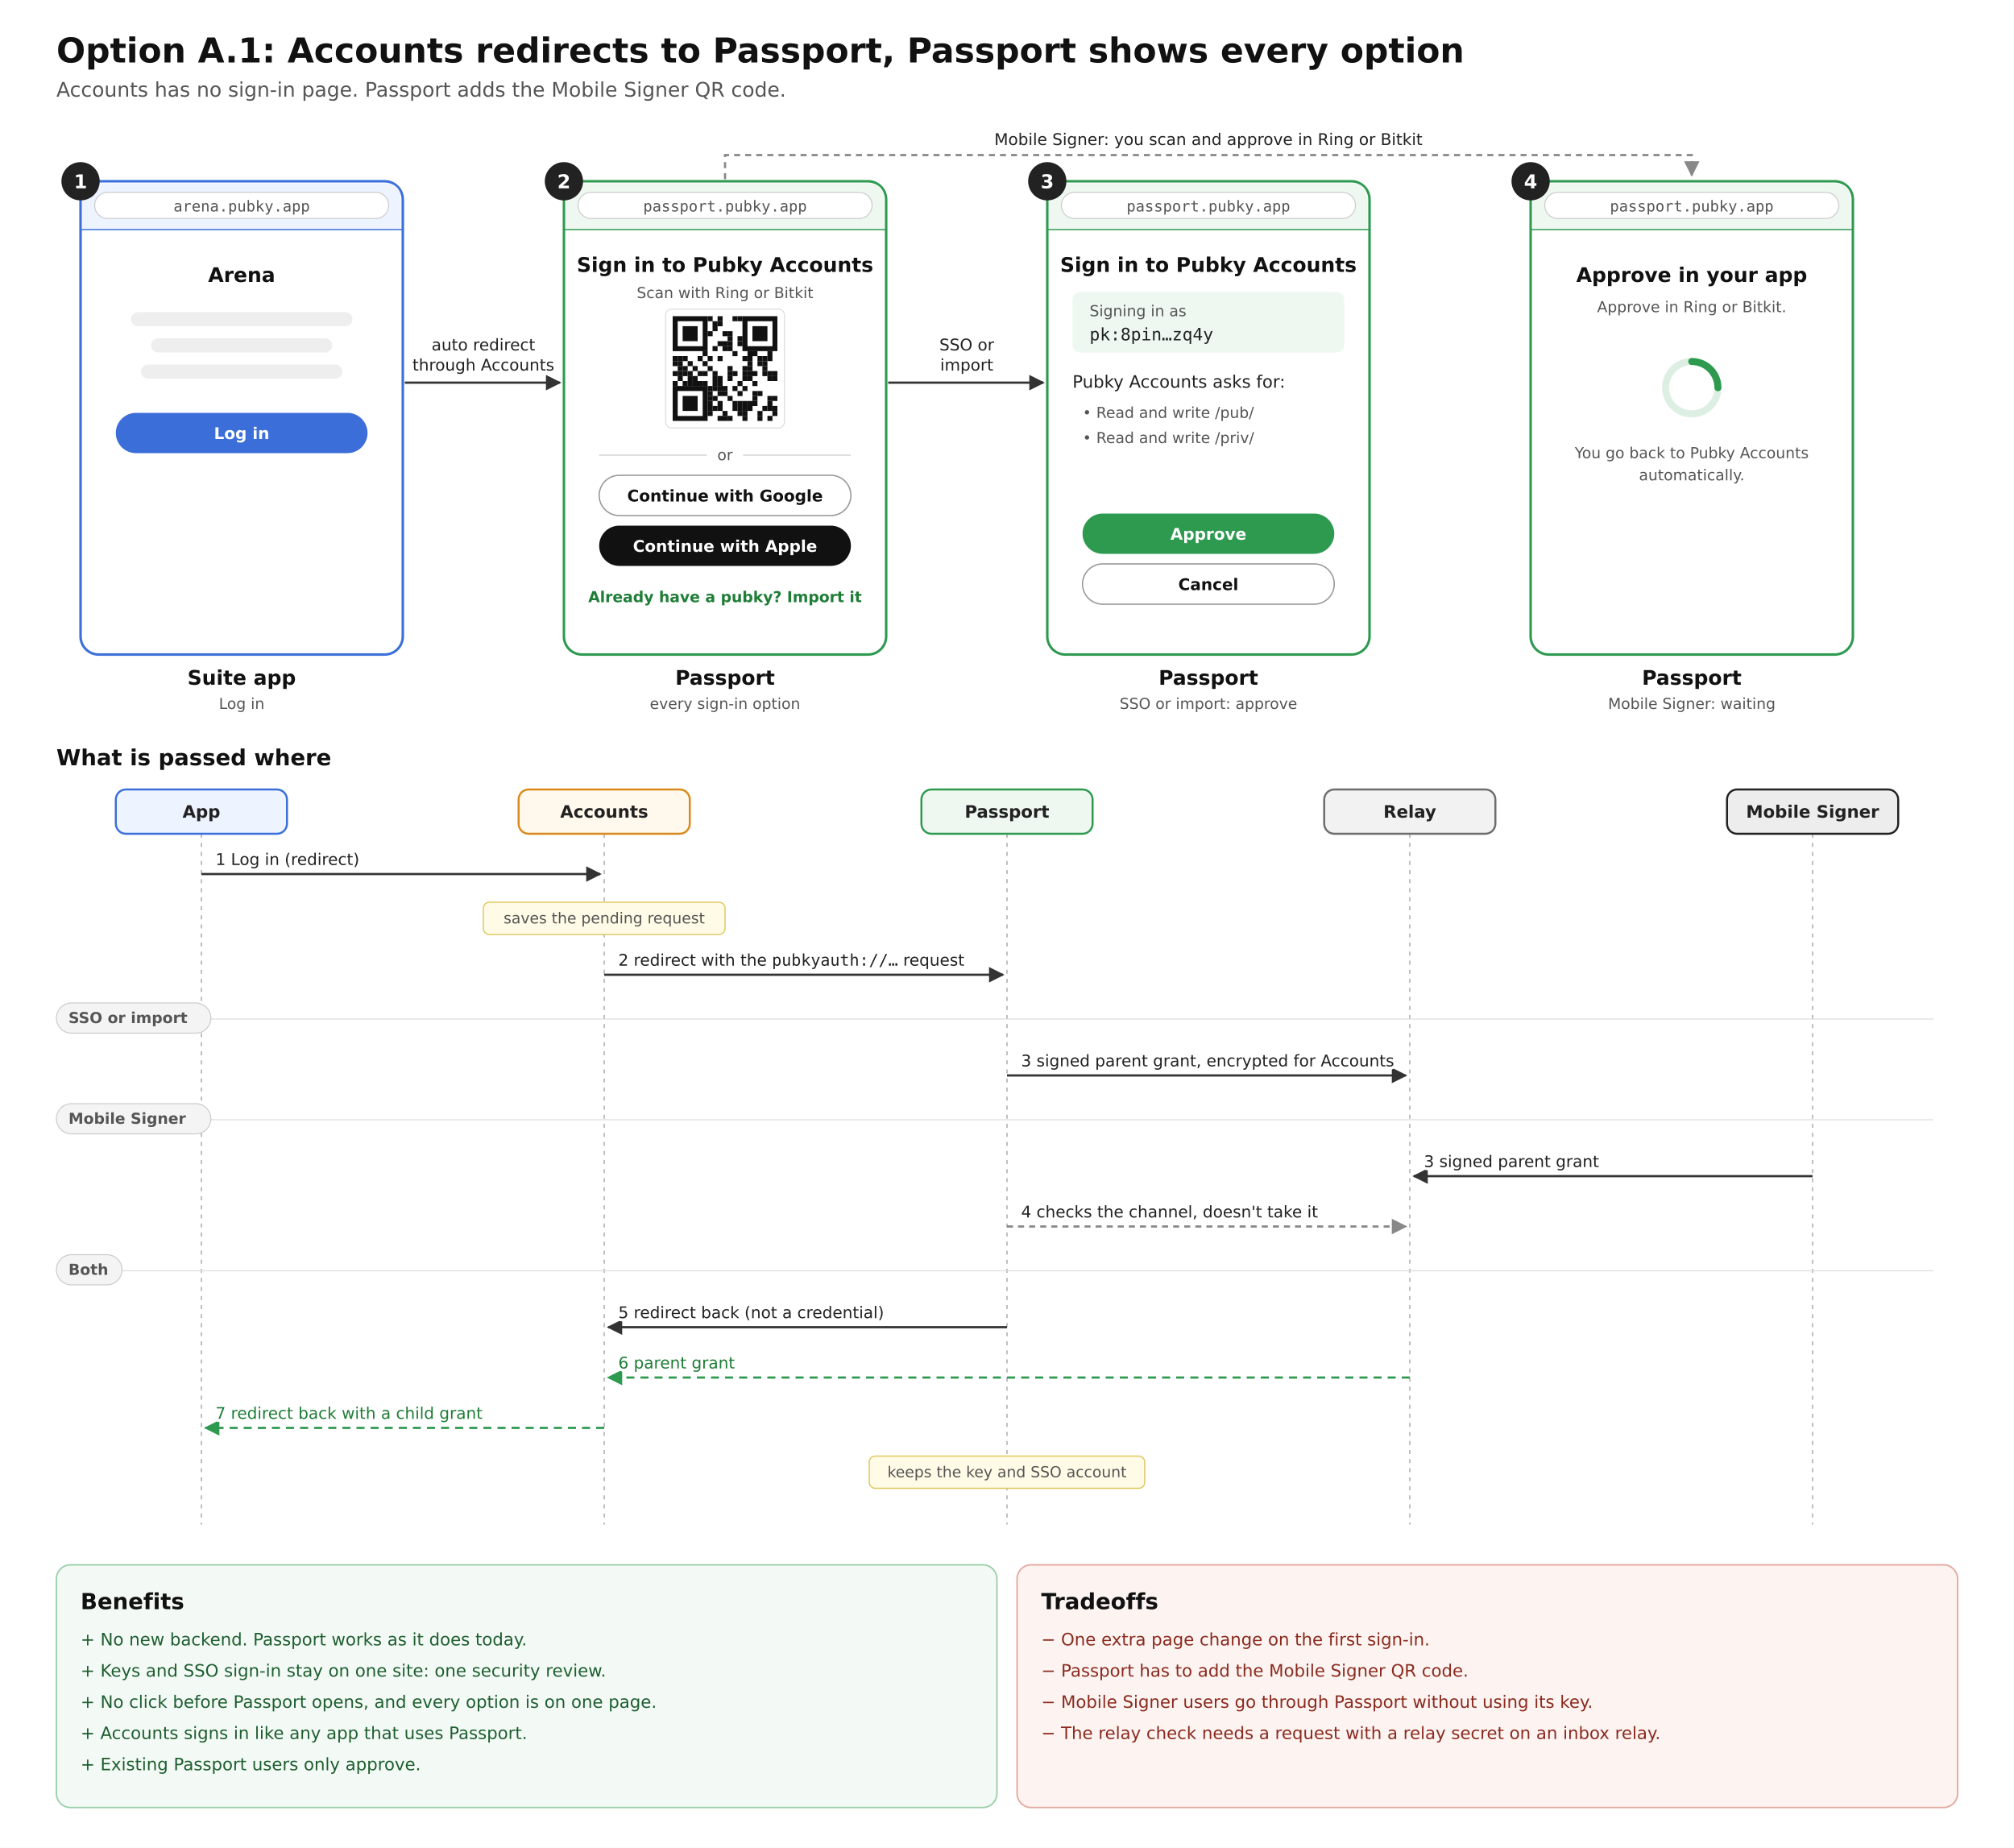
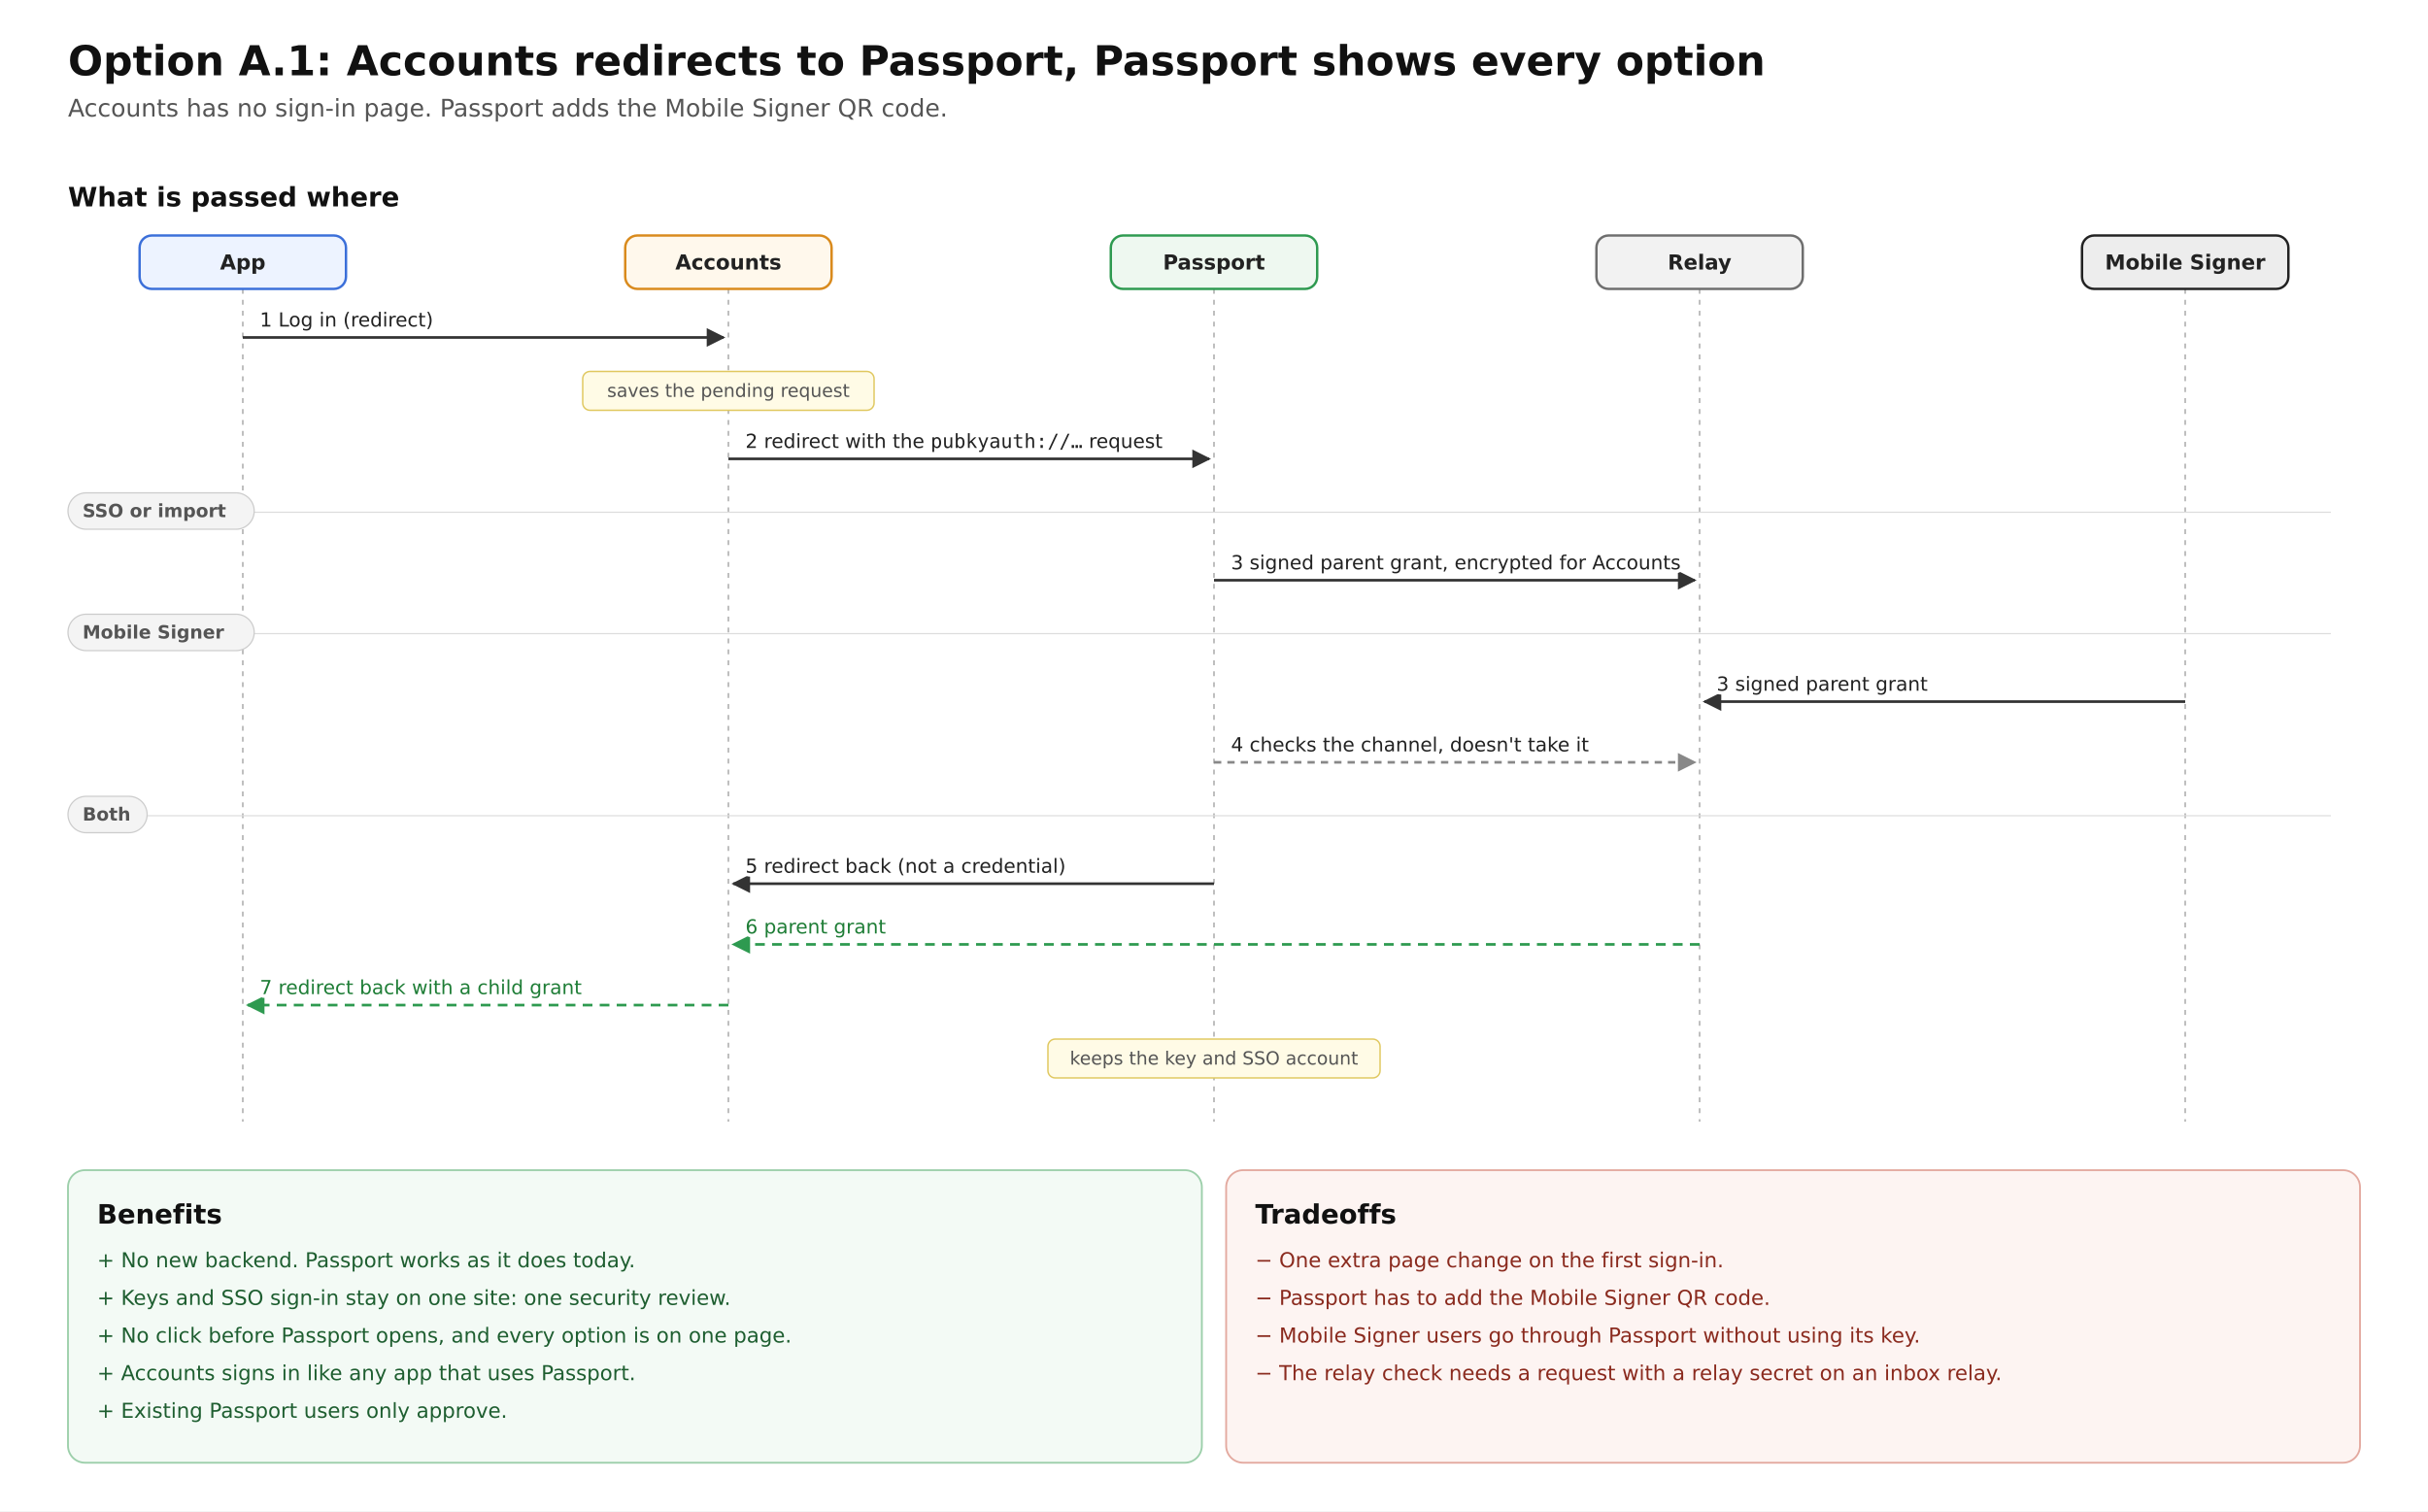
- <svg xmlns="http://www.w3.org/2000/svg" viewBox="0 0 2000 1835" width="2000" height="1835" font-family="DejaVu Sans, Verdana, sans-serif">
+ <svg xmlns="http://www.w3.org/2000/svg" viewBox="0 0 2000 1245" width="2000" height="1245" font-family="DejaVu Sans, Verdana, sans-serif">
  <defs>
    <marker id="dark" viewBox="0 0 10 10" refX="9" refY="5" markerWidth="7" markerHeight="7" orient="auto">
      <path d="M0,0 L10,5 L0,10 z" fill="#333" />
    </marker>
    <marker id="green" viewBox="0 0 10 10" refX="9" refY="5" markerWidth="7" markerHeight="7" orient="auto">
      <path d="M0,0 L10,5 L0,10 z" fill="#2E9A50" />
    </marker>
    <marker id="grey" viewBox="0 0 10 10" refX="9" refY="5" markerWidth="7" markerHeight="7" orient="auto">
      <path d="M0,0 L10,5 L0,10 z" fill="#888" />
    </marker>
    <style>
.solid{stroke:#333;stroke-width:2.2;fill:none;marker-end:url(#dark)}
.dash{stroke:#2E9A50;stroke-width:2.2;fill:none;stroke-dasharray:8 6;marker-end:url(#green)}
.opt{stroke:#888;stroke-width:2.2;fill:none;stroke-dasharray:6 5;marker-end:url(#grey)}
.life{stroke:#bbb;stroke-width:1.5;stroke-dasharray:4 5}
.title{font-weight:bold;font-size:34px;fill:#111}
.sub{font-size:20px;fill:#555}
.sec{font-weight:bold;font-size:22px;fill:#111}
.h{font-weight:bold;font-size:20px;fill:#111}
.b{font-size:17px;fill:#222}
.cap{font-size:15px;fill:#555}
.lbl{font-size:16px;fill:#222;paint-order:stroke;stroke:#fff;stroke-width:6px;stroke-linejoin:round}
.lblg{font-size:16px;fill:#1E7D36;paint-order:stroke;stroke:#fff;stroke-width:6px;stroke-linejoin:round}
.num{font-weight:bold}
.link{font-size:15px;fill:#1E7D36;font-weight:bold}
.mono{font-family:"DejaVu Sans Mono",monospace}
.pro{font-size:17px;fill:#1E5E30}
.con{font-size:17px;fill:#8A2A1E}
</style>
  </defs>
-   <rect width="2000" height="1835" fill="#fff" />
+   <rect width="2000" height="1245" fill="#fff" />
  <text x="56" y="62" class="title">Option A.1: Accounts redirects to Passport, Passport shows every option</text>
  <text x="56" y="96" class="sub">Accounts has no sign-in page. Passport adds the Mobile Signer QR code.</text>
-   <rect x="80" y="180" width="320" height="470" rx="18" fill="#fff" stroke="#3B6FD9" stroke-width="2.5" />
-   <path d="M82,228 V198 Q82,182 98,182 H382 Q398,182 398,198 V228 Z" fill="#EDF3FF" />
-   <line x1="80" y1="228" x2="400" y2="228" stroke="#3B6FD9" stroke-width="1.2" />
-   <rect x="94" y="191" width="292" height="26" rx="13" fill="#fff" stroke="#ccc" stroke-width="1" />
-   <text x="240.0" y="210" class="cap mono" text-anchor="middle">arena.pubky.app</text>
-   <circle cx="80" cy="180" r="19" fill="#222" />
-   <text x="80" y="187" font-size="19" font-weight="bold" fill="#fff" text-anchor="middle">1</text>
-   <text x="240.0" y="680" class="h" text-anchor="middle">Suite app</text>
-   <text x="240.0" y="704" class="cap" text-anchor="middle">Log in</text>
-   <text x="240.0" y="280" class="h" text-anchor="middle">Arena</text>
-   <rect x="130.0" y="310" width="220.0" height="14" rx="7" fill="#EEE" stroke="#EEE" stroke-width="0" />
-   <rect x="150.0" y="336" width="180.0" height="14" rx="7" fill="#EEE" stroke="#EEE" stroke-width="0" />
-   <rect x="140.0" y="362" width="200.0" height="14" rx="7" fill="#EEE" stroke="#EEE" stroke-width="0" />
-   <rect x="115.0" y="410" width="250.0" height="40" rx="20" fill="#3B6ED8" stroke="#3B6ED8" stroke-width="0" />
-   <text x="240.0" y="436" font-size="16" font-weight="bold" fill="#fff" text-anchor="middle">Log in</text>
-   <rect x="560" y="180" width="320" height="470" rx="18" fill="#fff" stroke="#2E9A50" stroke-width="2.5" />
-   <path d="M562,228 V198 Q562,182 578,182 H862 Q878,182 878,198 V228 Z" fill="#EEF8F0" />
-   <line x1="560" y1="228" x2="880" y2="228" stroke="#2E9A50" stroke-width="1.2" />
-   <rect x="574" y="191" width="292" height="26" rx="13" fill="#fff" stroke="#ccc" stroke-width="1" />
-   <text x="720.0" y="210" class="cap mono" text-anchor="middle">passport.pubky.app</text>
-   <circle cx="560" cy="180" r="19" fill="#222" />
-   <text x="560" y="187" font-size="19" font-weight="bold" fill="#fff" text-anchor="middle">2</text>
-   <text x="720.0" y="680" class="h" text-anchor="middle">Passport</text>
-   <text x="720.0" y="704" class="cap" text-anchor="middle">every sign-in option</text>
-   <text x="720.0" y="270" class="h" text-anchor="middle">Sign in to Pubky Accounts</text>
-   <text x="720.0" y="296" class="cap" text-anchor="middle">Scan with Ring or Bitkit</text>
-   <rect x="661.0" y="307" width="118.0" height="118" rx="6" fill="#fff" stroke="#ddd" stroke-width="1" />
-   <rect x="702.7" y="314.0" width="5.0" height="5.0" fill="#111" />
-   <rect x="712.6" y="314.0" width="5.0" height="5.0" fill="#111" />
-   <rect x="727.4" y="314.0" width="5.0" height="5.0" fill="#111" />
-   <rect x="732.4" y="314.0" width="5.0" height="5.0" fill="#111" />
-   <rect x="707.6" y="319.0" width="5.0" height="5.0" fill="#111" />
-   <rect x="712.6" y="319.0" width="5.0" height="5.0" fill="#111" />
-   <rect x="707.6" y="323.9" width="5.0" height="5.0" fill="#111" />
-   <rect x="702.7" y="328.9" width="5.0" height="5.0" fill="#111" />
-   <rect x="717.5" y="328.9" width="5.0" height="5.0" fill="#111" />
-   <rect x="722.5" y="328.9" width="5.0" height="5.0" fill="#111" />
-   <rect x="722.5" y="333.8" width="5.0" height="5.0" fill="#111" />
-   <rect x="732.4" y="333.8" width="5.0" height="5.0" fill="#111" />
-   <rect x="712.6" y="338.8" width="5.0" height="5.0" fill="#111" />
-   <rect x="717.5" y="338.8" width="5.0" height="5.0" fill="#111" />
-   <rect x="722.5" y="338.8" width="5.0" height="5.0" fill="#111" />
-   <rect x="732.4" y="338.8" width="5.0" height="5.0" fill="#111" />
-   <rect x="707.6" y="343.7" width="5.0" height="5.0" fill="#111" />
-   <rect x="717.5" y="343.7" width="5.0" height="5.0" fill="#111" />
-   <rect x="722.5" y="343.7" width="5.0" height="5.0" fill="#111" />
-   <rect x="697.7" y="348.7" width="5.0" height="5.0" fill="#111" />
-   <rect x="727.4" y="348.7" width="5.0" height="5.0" fill="#111" />
-   <rect x="742.3" y="348.7" width="5.0" height="5.0" fill="#111" />
-   <rect x="747.2" y="348.7" width="5.0" height="5.0" fill="#111" />
-   <rect x="762.1" y="348.7" width="5.0" height="5.0" fill="#111" />
-   <rect x="668.0" y="353.6" width="5.0" height="5.0" fill="#111" />
-   <rect x="673.0" y="353.6" width="5.0" height="5.0" fill="#111" />
-   <rect x="677.9" y="353.6" width="5.0" height="5.0" fill="#111" />
-   <rect x="692.8" y="353.6" width="5.0" height="5.0" fill="#111" />
-   <rect x="702.7" y="353.6" width="5.0" height="5.0" fill="#111" />
-   <rect x="712.6" y="353.6" width="5.0" height="5.0" fill="#111" />
-   <rect x="737.3" y="353.6" width="5.0" height="5.0" fill="#111" />
-   <rect x="742.3" y="353.6" width="5.0" height="5.0" fill="#111" />
-   <rect x="752.2" y="353.6" width="5.0" height="5.0" fill="#111" />
-   <rect x="757.1" y="353.6" width="5.0" height="5.0" fill="#111" />
-   <rect x="762.1" y="353.6" width="5.0" height="5.0" fill="#111" />
-   <rect x="668.0" y="358.6" width="5.0" height="5.0" fill="#111" />
-   <rect x="673.0" y="358.6" width="5.0" height="5.0" fill="#111" />
-   <rect x="682.9" y="358.6" width="5.0" height="5.0" fill="#111" />
-   <rect x="697.7" y="358.6" width="5.0" height="5.0" fill="#111" />
-   <rect x="742.3" y="358.6" width="5.0" height="5.0" fill="#111" />
-   <rect x="752.2" y="358.6" width="5.0" height="5.0" fill="#111" />
-   <rect x="757.1" y="358.6" width="5.0" height="5.0" fill="#111" />
-   <rect x="673.0" y="363.5" width="5.0" height="5.0" fill="#111" />
-   <rect x="677.9" y="363.5" width="5.0" height="5.0" fill="#111" />
-   <rect x="687.8" y="363.5" width="5.0" height="5.0" fill="#111" />
-   <rect x="702.7" y="363.5" width="5.0" height="5.0" fill="#111" />
-   <rect x="722.5" y="363.5" width="5.0" height="5.0" fill="#111" />
-   <rect x="737.3" y="363.5" width="5.0" height="5.0" fill="#111" />
-   <rect x="742.3" y="363.5" width="5.0" height="5.0" fill="#111" />
-   <rect x="757.1" y="363.5" width="5.0" height="5.0" fill="#111" />
-   <rect x="668.0" y="368.5" width="5.0" height="5.0" fill="#111" />
-   <rect x="673.0" y="368.5" width="5.0" height="5.0" fill="#111" />
-   <rect x="677.9" y="368.5" width="5.0" height="5.0" fill="#111" />
-   <rect x="682.9" y="368.5" width="5.0" height="5.0" fill="#111" />
-   <rect x="692.8" y="368.5" width="5.0" height="5.0" fill="#111" />
-   <rect x="697.7" y="368.5" width="5.0" height="5.0" fill="#111" />
-   <rect x="707.6" y="368.5" width="5.0" height="5.0" fill="#111" />
-   <rect x="722.5" y="368.5" width="5.0" height="5.0" fill="#111" />
-   <rect x="727.4" y="368.5" width="5.0" height="5.0" fill="#111" />
-   <rect x="737.3" y="368.5" width="5.0" height="5.0" fill="#111" />
-   <rect x="742.3" y="368.5" width="5.0" height="5.0" fill="#111" />
-   <rect x="747.2" y="368.5" width="5.0" height="5.0" fill="#111" />
-   <rect x="757.1" y="368.5" width="5.0" height="5.0" fill="#111" />
-   <rect x="762.1" y="368.5" width="5.0" height="5.0" fill="#111" />
-   <rect x="767.0" y="368.5" width="5.0" height="5.0" fill="#111" />
-   <rect x="673.0" y="373.4" width="5.0" height="5.0" fill="#111" />
-   <rect x="682.9" y="373.4" width="5.0" height="5.0" fill="#111" />
-   <rect x="687.8" y="373.4" width="5.0" height="5.0" fill="#111" />
-   <rect x="707.6" y="373.4" width="5.0" height="5.0" fill="#111" />
-   <rect x="712.6" y="373.4" width="5.0" height="5.0" fill="#111" />
-   <rect x="722.5" y="373.4" width="5.0" height="5.0" fill="#111" />
-   <rect x="737.3" y="373.4" width="5.0" height="5.0" fill="#111" />
-   <rect x="742.3" y="373.4" width="5.0" height="5.0" fill="#111" />
-   <rect x="762.1" y="373.4" width="5.0" height="5.0" fill="#111" />
-   <rect x="767.0" y="373.4" width="5.0" height="5.0" fill="#111" />
-   <rect x="668.0" y="378.4" width="5.0" height="5.0" fill="#111" />
-   <rect x="677.9" y="378.4" width="5.0" height="5.0" fill="#111" />
-   <rect x="682.9" y="378.4" width="5.0" height="5.0" fill="#111" />
-   <rect x="687.8" y="378.4" width="5.0" height="5.0" fill="#111" />
-   <rect x="692.8" y="378.4" width="5.0" height="5.0" fill="#111" />
-   <rect x="697.7" y="378.4" width="5.0" height="5.0" fill="#111" />
-   <rect x="707.6" y="378.4" width="5.0" height="5.0" fill="#111" />
-   <rect x="712.6" y="378.4" width="5.0" height="5.0" fill="#111" />
-   <rect x="732.4" y="378.4" width="5.0" height="5.0" fill="#111" />
-   <rect x="747.2" y="378.4" width="5.0" height="5.0" fill="#111" />
-   <rect x="702.7" y="383.3" width="5.0" height="5.0" fill="#111" />
-   <rect x="707.6" y="383.3" width="5.0" height="5.0" fill="#111" />
-   <rect x="712.6" y="383.3" width="5.0" height="5.0" fill="#111" />
-   <rect x="717.5" y="383.3" width="5.0" height="5.0" fill="#111" />
-   <rect x="727.4" y="383.3" width="5.0" height="5.0" fill="#111" />
-   <rect x="737.3" y="383.3" width="5.0" height="5.0" fill="#111" />
-   <rect x="702.7" y="388.3" width="5.0" height="5.0" fill="#111" />
-   <rect x="712.6" y="388.3" width="5.0" height="5.0" fill="#111" />
-   <rect x="717.5" y="388.3" width="5.0" height="5.0" fill="#111" />
-   <rect x="732.4" y="388.3" width="5.0" height="5.0" fill="#111" />
-   <rect x="747.2" y="388.3" width="5.0" height="5.0" fill="#111" />
-   <rect x="752.2" y="388.3" width="5.0" height="5.0" fill="#111" />
-   <rect x="702.7" y="393.2" width="5.0" height="5.0" fill="#111" />
-   <rect x="707.6" y="393.2" width="5.0" height="5.0" fill="#111" />
-   <rect x="722.5" y="393.2" width="5.0" height="5.0" fill="#111" />
-   <rect x="747.2" y="393.2" width="5.0" height="5.0" fill="#111" />
-   <rect x="762.1" y="393.2" width="5.0" height="5.0" fill="#111" />
-   <rect x="767.0" y="393.2" width="5.0" height="5.0" fill="#111" />
-   <rect x="702.7" y="398.2" width="5.0" height="5.0" fill="#111" />
-   <rect x="712.6" y="398.2" width="5.0" height="5.0" fill="#111" />
-   <rect x="727.4" y="398.2" width="5.0" height="5.0" fill="#111" />
-   <rect x="732.4" y="398.2" width="5.0" height="5.0" fill="#111" />
-   <rect x="737.3" y="398.2" width="5.0" height="5.0" fill="#111" />
-   <rect x="742.3" y="398.2" width="5.0" height="5.0" fill="#111" />
-   <rect x="747.2" y="398.2" width="5.0" height="5.0" fill="#111" />
-   <rect x="762.1" y="398.2" width="5.0" height="5.0" fill="#111" />
-   <rect x="702.7" y="403.1" width="5.0" height="5.0" fill="#111" />
-   <rect x="707.6" y="403.1" width="5.0" height="5.0" fill="#111" />
-   <rect x="712.6" y="403.1" width="5.0" height="5.0" fill="#111" />
-   <rect x="727.4" y="403.1" width="5.0" height="5.0" fill="#111" />
-   <rect x="732.4" y="403.1" width="5.0" height="5.0" fill="#111" />
-   <rect x="737.3" y="403.1" width="5.0" height="5.0" fill="#111" />
-   <rect x="742.3" y="403.1" width="5.0" height="5.0" fill="#111" />
-   <rect x="757.1" y="403.1" width="5.0" height="5.0" fill="#111" />
-   <rect x="762.1" y="403.1" width="5.0" height="5.0" fill="#111" />
-   <rect x="767.0" y="403.1" width="5.0" height="5.0" fill="#111" />
-   <rect x="702.7" y="408.1" width="5.0" height="5.0" fill="#111" />
-   <rect x="717.5" y="408.1" width="5.0" height="5.0" fill="#111" />
-   <rect x="732.4" y="408.1" width="5.0" height="5.0" fill="#111" />
-   <rect x="737.3" y="408.1" width="5.0" height="5.0" fill="#111" />
-   <rect x="752.2" y="408.1" width="5.0" height="5.0" fill="#111" />
-   <rect x="767.0" y="408.1" width="5.0" height="5.0" fill="#111" />
-   <rect x="712.6" y="413.0" width="5.0" height="5.0" fill="#111" />
-   <rect x="717.5" y="413.0" width="5.0" height="5.0" fill="#111" />
-   <rect x="722.5" y="413.0" width="5.0" height="5.0" fill="#111" />
-   <rect x="737.3" y="413.0" width="5.0" height="5.0" fill="#111" />
-   <rect x="752.2" y="413.0" width="5.0" height="5.0" fill="#111" />
-   <rect x="762.1" y="413.0" width="5.0" height="5.0" fill="#111" />
-   <rect x="668.0" y="314.0" width="34.7" height="34.7" fill="#111" />
-   <rect x="673.0" y="319.0" width="24.8" height="24.8" fill="#fff" />
-   <rect x="677.9" y="323.9" width="14.9" height="14.9" fill="#111" />
-   <rect x="737.3" y="314.0" width="34.7" height="34.7" fill="#111" />
-   <rect x="742.3" y="319.0" width="24.8" height="24.8" fill="#fff" />
-   <rect x="747.2" y="323.9" width="14.9" height="14.9" fill="#111" />
-   <rect x="668.0" y="383.3" width="34.7" height="34.7" fill="#111" />
-   <rect x="673.0" y="388.3" width="24.8" height="24.8" fill="#fff" />
-   <rect x="677.9" y="393.2" width="14.9" height="14.9" fill="#111" />
-   <line x1="595.0" y1="452" x2="702.0" y2="452" stroke="#ccc" />
-   <line x1="738.0" y1="452" x2="845.0" y2="452" stroke="#ccc" />
-   <text x="720.0" y="457" class="cap" text-anchor="middle">or</text>
-   <rect x="595.0" y="472" width="250.0" height="40" rx="20" fill="#fff" stroke="#999" stroke-width="1.3" />
-   <text x="720.0" y="498" font-size="16" font-weight="bold" fill="#111" text-anchor="middle">Continue with Google</text>
-   <rect x="595.0" y="522" width="250.0" height="40" rx="20" fill="#111" stroke="#111" stroke-width="0" />
-   <text x="720.0" y="548" font-size="16" font-weight="bold" fill="#fff" text-anchor="middle">Continue with Apple</text>
-   <text x="720.0" y="598" class="link" text-anchor="middle">Already have a pubky? Import it</text>
-   <rect x="1040" y="180" width="320" height="470" rx="18" fill="#fff" stroke="#2E9A50" stroke-width="2.5" />
-   <path d="M1042,228 V198 Q1042,182 1058,182 H1342 Q1358,182 1358,198 V228 Z" fill="#EEF8F0" />
-   <line x1="1040" y1="228" x2="1360" y2="228" stroke="#2E9A50" stroke-width="1.2" />
-   <rect x="1054" y="191" width="292" height="26" rx="13" fill="#fff" stroke="#ccc" stroke-width="1" />
-   <text x="1200.0" y="210" class="cap mono" text-anchor="middle">passport.pubky.app</text>
-   <circle cx="1040" cy="180" r="19" fill="#222" />
-   <text x="1040" y="187" font-size="19" font-weight="bold" fill="#fff" text-anchor="middle">3</text>
-   <text x="1200.0" y="680" class="h" text-anchor="middle">Passport</text>
-   <text x="1200.0" y="704" class="cap" text-anchor="middle">SSO or import: approve</text>
-   <text x="1200.0" y="270" class="h" text-anchor="middle">Sign in to Pubky Accounts</text>
-   <rect x="1065" y="290" width="270" height="60" rx="8" fill="#EEF8F0" stroke="#EEF8F0" stroke-width="0" />
-   <text x="1082" y="314" class="cap" text-anchor="start">Signing in as</text>
-   <text x="1082" y="338" class="b mono" text-anchor="start">pk:8pin…zq4y</text>
-   <text x="1065" y="385" class="b" text-anchor="start">Pubky Accounts asks for:</text>
-   <text x="1075" y="415" class="cap" text-anchor="start">• Read and write /pub/</text>
-   <text x="1075" y="440" class="cap" text-anchor="start">• Read and write /priv/</text>
-   <rect x="1075.0" y="510" width="250.0" height="40" rx="20" fill="#2E9A50" stroke="#2E9A50" stroke-width="0" />
-   <text x="1200.0" y="536" font-size="16" font-weight="bold" fill="#fff" text-anchor="middle">Approve</text>
-   <rect x="1075.0" y="560" width="250.0" height="40" rx="20" fill="#fff" stroke="#999" stroke-width="1.3" />
-   <text x="1200.0" y="586" font-size="16" font-weight="bold" fill="#111" text-anchor="middle">Cancel</text>
-   <rect x="1520" y="180" width="320" height="470" rx="18" fill="#fff" stroke="#2E9A50" stroke-width="2.5" />
-   <path d="M1522,228 V198 Q1522,182 1538,182 H1822 Q1838,182 1838,198 V228 Z" fill="#EEF8F0" />
-   <line x1="1520" y1="228" x2="1840" y2="228" stroke="#2E9A50" stroke-width="1.2" />
-   <rect x="1534" y="191" width="292" height="26" rx="13" fill="#fff" stroke="#ccc" stroke-width="1" />
-   <text x="1680.0" y="210" class="cap mono" text-anchor="middle">passport.pubky.app</text>
-   <circle cx="1520" cy="180" r="19" fill="#222" />
-   <text x="1520" y="187" font-size="19" font-weight="bold" fill="#fff" text-anchor="middle">4</text>
-   <text x="1680.0" y="680" class="h" text-anchor="middle">Passport</text>
-   <text x="1680.0" y="704" class="cap" text-anchor="middle">Mobile Signer: waiting</text>
-   <text x="1680.0" y="280" class="h" text-anchor="middle">Approve in your app</text>
-   <text x="1680.0" y="310" class="cap" text-anchor="middle">Approve in Ring or Bitkit.</text>
-   <circle cx="1680.0" cy="385" r="26" fill="none" stroke="#DDEFE2" stroke-width="7" />
-   <path d="M1680.0,359 A26,26 0 0 1 1706.0,385" fill="none" stroke="#2E9A50" stroke-width="7" stroke-linecap="round" />
-   <text x="1680.0" y="455" class="cap" text-anchor="middle">You go back to Pubky Accounts</text>
-   <text x="1680.0" y="477" class="cap" text-anchor="middle">automatically.</text>
-   <path class="solid" d="M402,380 H556" />
-   <text x="480.0" y="348" class="lbl" text-anchor="middle">auto redirect</text>
-   <text x="480.0" y="368" class="lbl" text-anchor="middle">through Accounts</text>
-   <path class="solid" d="M882,380 H1036" />
-   <text x="960.0" y="348" class="lbl" text-anchor="middle">SSO or</text>
-   <text x="960.0" y="368" class="lbl" text-anchor="middle">import</text>
-   <path class="opt" d="M720.0,178 V154 H1680.0 V174" />
-   <text x="1200.0" y="144" class="lbl" text-anchor="middle">Mobile Signer: you scan and approve in Ring or Bitkit</text>
-   <text x="56" y="760" class="sec" text-anchor="start">What is passed where</text>
-   <line class="life" x1="200.0" y1="828" x2="200.0" y2="1514" />
-   <rect x="115.0" y="784" width="170.0" height="44" rx="10" fill="#EDF3FF" stroke="#3B6FD9" stroke-width="2" />
-   <text x="200.0" y="812" class="b num" text-anchor="middle">App</text>
-   <line class="life" x1="600.0" y1="828" x2="600.0" y2="1514" />
-   <rect x="515.0" y="784" width="170.0" height="44" rx="10" fill="#FFF8EC" stroke="#D98A1C" stroke-width="2" />
-   <text x="600.0" y="812" class="b num" text-anchor="middle">Accounts</text>
-   <line class="life" x1="1000.0" y1="828" x2="1000.0" y2="1514" />
-   <rect x="915.0" y="784" width="170.0" height="44" rx="10" fill="#EEF8F0" stroke="#2E9A50" stroke-width="2" />
-   <text x="1000.0" y="812" class="b num" text-anchor="middle">Passport</text>
-   <line class="life" x1="1400.0" y1="828" x2="1400.0" y2="1514" />
-   <rect x="1315.0" y="784" width="170.0" height="44" rx="10" fill="#F2F2F2" stroke="#6E6E6E" stroke-width="2" />
-   <text x="1400.0" y="812" class="b num" text-anchor="middle">Relay</text>
-   <line class="life" x1="1800.0" y1="828" x2="1800.0" y2="1514" />
-   <rect x="1715.0" y="784" width="170.0" height="44" rx="10" fill="#EDEDED" stroke="#222222" stroke-width="2" />
-   <text x="1800.0" y="812" class="b num" text-anchor="middle">Mobile Signer</text>
-   <path class="solid" d="M200.0,868 H596.0" />
-   <text x="214.0" y="859" class="lbl" text-anchor="start">1  Log in (redirect)</text>
-   <rect x="480.0" y="896" width="240.0" height="32" rx="6" fill="#FFFBE6" stroke="#E0C860" stroke-width="1.2" />
-   <text x="600.0" y="917" class="cap" text-anchor="middle">saves the pending request</text>
-   <path class="solid" d="M600.0,968 H996.0" />
-   <text x="614.0" y="959" class="lbl" text-anchor="start">2  redirect with the <tspan class="mono">pubkyauth://…</tspan> request</text>
-   <line x1="56" y1="1012" x2="1920" y2="1012" stroke="#ddd" stroke-width="1" />
-   <rect x="56" y="996" width="153.4" height="30" rx="15" fill="#F4F4F4" stroke="#ccc" stroke-width="1" />
-   <text x="68" y="1016" class="cap num" text-anchor="start">SSO or import</text>
-   <path class="solid" d="M1000.0,1068 H1396.0" />
-   <text x="1014.0" y="1059" class="lbl" text-anchor="start">3  signed parent grant, encrypted for Accounts</text>
-   <line x1="56" y1="1112" x2="1920" y2="1112" stroke="#ddd" stroke-width="1" />
-   <rect x="56" y="1096" width="153.4" height="30" rx="15" fill="#F4F4F4" stroke="#ccc" stroke-width="1" />
-   <text x="68" y="1116" class="cap num" text-anchor="start">Mobile Signer</text>
-   <path class="solid" d="M1800.0,1168 H1404.0" />
-   <text x="1414.0" y="1159" class="lbl" text-anchor="start">3  signed parent grant</text>
-   <path class="opt" d="M1000.0,1218 H1396.0" />
-   <text x="1014.0" y="1209" class="lbl" text-anchor="start">4  checks the channel, doesn't take it</text>
-   <line x1="56" y1="1262" x2="1920" y2="1262" stroke="#ddd" stroke-width="1" />
-   <rect x="56" y="1246" width="65.2" height="30" rx="15" fill="#F4F4F4" stroke="#ccc" stroke-width="1" />
-   <text x="68" y="1266" class="cap num" text-anchor="start">Both</text>
-   <path class="solid" d="M1000.0,1318 H604.0" />
-   <text x="614.0" y="1309" class="lbl" text-anchor="start">5  redirect back (not a credential)</text>
-   <path class="dash" d="M1400.0,1368 H604.0" />
-   <text x="614.0" y="1359" class="lblg" text-anchor="start">6  parent grant</text>
-   <path class="dash" d="M600.0,1418 H204.0" />
-   <text x="214.0" y="1409" class="lblg" text-anchor="start">7  redirect back with a child grant</text>
-   <rect x="863.2" y="1446" width="273.6" height="32" rx="6" fill="#FFFBE6" stroke="#E0C860" stroke-width="1.2" />
-   <text x="1000.0" y="1467" class="cap" text-anchor="middle">keeps the key and SSO account</text>
-   <rect x="56" y="1554" width="934" height="241" rx="14" fill="#F3FAF5" stroke="#9CCFAA" stroke-width="1.5" />
-   <text x="80" y="1598" class="sec" text-anchor="start">Benefits</text>
-   <text x="80" y="1634" class="pro" text-anchor="start">+ No new backend. Passport works as it does today.</text>
-   <text x="80" y="1665" class="pro" text-anchor="start">+ Keys and SSO sign-in stay on one site: one security review.</text>
-   <text x="80" y="1696" class="pro" text-anchor="start">+ No click before Passport opens, and every option is on one page.</text>
-   <text x="80" y="1727" class="pro" text-anchor="start">+ Accounts signs in like any app that uses Passport.</text>
-   <text x="80" y="1758" class="pro" text-anchor="start">+ Existing Passport users only approve.</text>
-   <rect x="1010" y="1554" width="934" height="241" rx="14" fill="#FDF4F2" stroke="#E3A99F" stroke-width="1.5" />
-   <text x="1034" y="1598" class="sec" text-anchor="start">Tradeoffs</text>
-   <text x="1034" y="1634" class="con" text-anchor="start">− One extra page change on the first sign-in.</text>
-   <text x="1034" y="1665" class="con" text-anchor="start">− Passport has to add the Mobile Signer QR code.</text>
-   <text x="1034" y="1696" class="con" text-anchor="start">− Mobile Signer users go through Passport without using its key.</text>
-   <text x="1034" y="1727" class="con" text-anchor="start">− The relay check needs a request with a relay secret on an inbox relay.</text>
+   <text x="56" y="170" class="sec" text-anchor="start">What is passed where</text>
+   <line class="life" x1="200.0" y1="238" x2="200.0" y2="924" />
+   <rect x="115.0" y="194" width="170.0" height="44" rx="10" fill="#EDF3FF" stroke="#3B6FD9" stroke-width="2" />
+   <text x="200.0" y="222" class="b num" text-anchor="middle">App</text>
+   <line class="life" x1="600.0" y1="238" x2="600.0" y2="924" />
+   <rect x="515.0" y="194" width="170.0" height="44" rx="10" fill="#FFF8EC" stroke="#D98A1C" stroke-width="2" />
+   <text x="600.0" y="222" class="b num" text-anchor="middle">Accounts</text>
+   <line class="life" x1="1000.0" y1="238" x2="1000.0" y2="924" />
+   <rect x="915.0" y="194" width="170.0" height="44" rx="10" fill="#EEF8F0" stroke="#2E9A50" stroke-width="2" />
+   <text x="1000.0" y="222" class="b num" text-anchor="middle">Passport</text>
+   <line class="life" x1="1400.0" y1="238" x2="1400.0" y2="924" />
+   <rect x="1315.0" y="194" width="170.0" height="44" rx="10" fill="#F2F2F2" stroke="#6E6E6E" stroke-width="2" />
+   <text x="1400.0" y="222" class="b num" text-anchor="middle">Relay</text>
+   <line class="life" x1="1800.0" y1="238" x2="1800.0" y2="924" />
+   <rect x="1715.0" y="194" width="170.0" height="44" rx="10" fill="#EDEDED" stroke="#222222" stroke-width="2" />
+   <text x="1800.0" y="222" class="b num" text-anchor="middle">Mobile Signer</text>
+   <path class="solid" d="M200.0,278 H596.0" />
+   <text x="214.0" y="269" class="lbl" text-anchor="start">1  Log in (redirect)</text>
+   <rect x="480.0" y="306" width="240.0" height="32" rx="6" fill="#FFFBE6" stroke="#E0C860" stroke-width="1.2" />
+   <text x="600.0" y="327" class="cap" text-anchor="middle">saves the pending request</text>
+   <path class="solid" d="M600.0,378 H996.0" />
+   <text x="614.0" y="369" class="lbl" text-anchor="start">2  redirect with the <tspan class="mono">pubkyauth://…</tspan> request</text>
+   <line x1="56" y1="422" x2="1920" y2="422" stroke="#ddd" stroke-width="1" />
+   <rect x="56" y="406" width="153.4" height="30" rx="15" fill="#F4F4F4" stroke="#ccc" stroke-width="1" />
+   <text x="68" y="426" class="cap num" text-anchor="start">SSO or import</text>
+   <path class="solid" d="M1000.0,478 H1396.0" />
+   <text x="1014.0" y="469" class="lbl" text-anchor="start">3  signed parent grant, encrypted for Accounts</text>
+   <line x1="56" y1="522" x2="1920" y2="522" stroke="#ddd" stroke-width="1" />
+   <rect x="56" y="506" width="153.4" height="30" rx="15" fill="#F4F4F4" stroke="#ccc" stroke-width="1" />
+   <text x="68" y="526" class="cap num" text-anchor="start">Mobile Signer</text>
+   <path class="solid" d="M1800.0,578 H1404.0" />
+   <text x="1414.0" y="569" class="lbl" text-anchor="start">3  signed parent grant</text>
+   <path class="opt" d="M1000.0,628 H1396.0" />
+   <text x="1014.0" y="619" class="lbl" text-anchor="start">4  checks the channel, doesn't take it</text>
+   <line x1="56" y1="672" x2="1920" y2="672" stroke="#ddd" stroke-width="1" />
+   <rect x="56" y="656" width="65.2" height="30" rx="15" fill="#F4F4F4" stroke="#ccc" stroke-width="1" />
+   <text x="68" y="676" class="cap num" text-anchor="start">Both</text>
+   <path class="solid" d="M1000.0,728 H604.0" />
+   <text x="614.0" y="719" class="lbl" text-anchor="start">5  redirect back (not a credential)</text>
+   <path class="dash" d="M1400.0,778 H604.0" />
+   <text x="614.0" y="769" class="lblg" text-anchor="start">6  parent grant</text>
+   <path class="dash" d="M600.0,828 H204.0" />
+   <text x="214.0" y="819" class="lblg" text-anchor="start">7  redirect back with a child grant</text>
+   <rect x="863.2" y="856" width="273.6" height="32" rx="6" fill="#FFFBE6" stroke="#E0C860" stroke-width="1.2" />
+   <text x="1000.0" y="877" class="cap" text-anchor="middle">keeps the key and SSO account</text>
+   <rect x="56" y="964" width="934" height="241" rx="14" fill="#F3FAF5" stroke="#9CCFAA" stroke-width="1.5" />
+   <text x="80" y="1008" class="sec" text-anchor="start">Benefits</text>
+   <text x="80" y="1044" class="pro" text-anchor="start">+ No new backend. Passport works as it does today.</text>
+   <text x="80" y="1075" class="pro" text-anchor="start">+ Keys and SSO sign-in stay on one site: one security review.</text>
+   <text x="80" y="1106" class="pro" text-anchor="start">+ No click before Passport opens, and every option is on one page.</text>
+   <text x="80" y="1137" class="pro" text-anchor="start">+ Accounts signs in like any app that uses Passport.</text>
+   <text x="80" y="1168" class="pro" text-anchor="start">+ Existing Passport users only approve.</text>
+   <rect x="1010" y="964" width="934" height="241" rx="14" fill="#FDF4F2" stroke="#E3A99F" stroke-width="1.5" />
+   <text x="1034" y="1008" class="sec" text-anchor="start">Tradeoffs</text>
+   <text x="1034" y="1044" class="con" text-anchor="start">− One extra page change on the first sign-in.</text>
+   <text x="1034" y="1075" class="con" text-anchor="start">− Passport has to add the Mobile Signer QR code.</text>
+   <text x="1034" y="1106" class="con" text-anchor="start">− Mobile Signer users go through Passport without using its key.</text>
+   <text x="1034" y="1137" class="con" text-anchor="start">− The relay check needs a request with a relay secret on an inbox relay.</text>
</svg>
